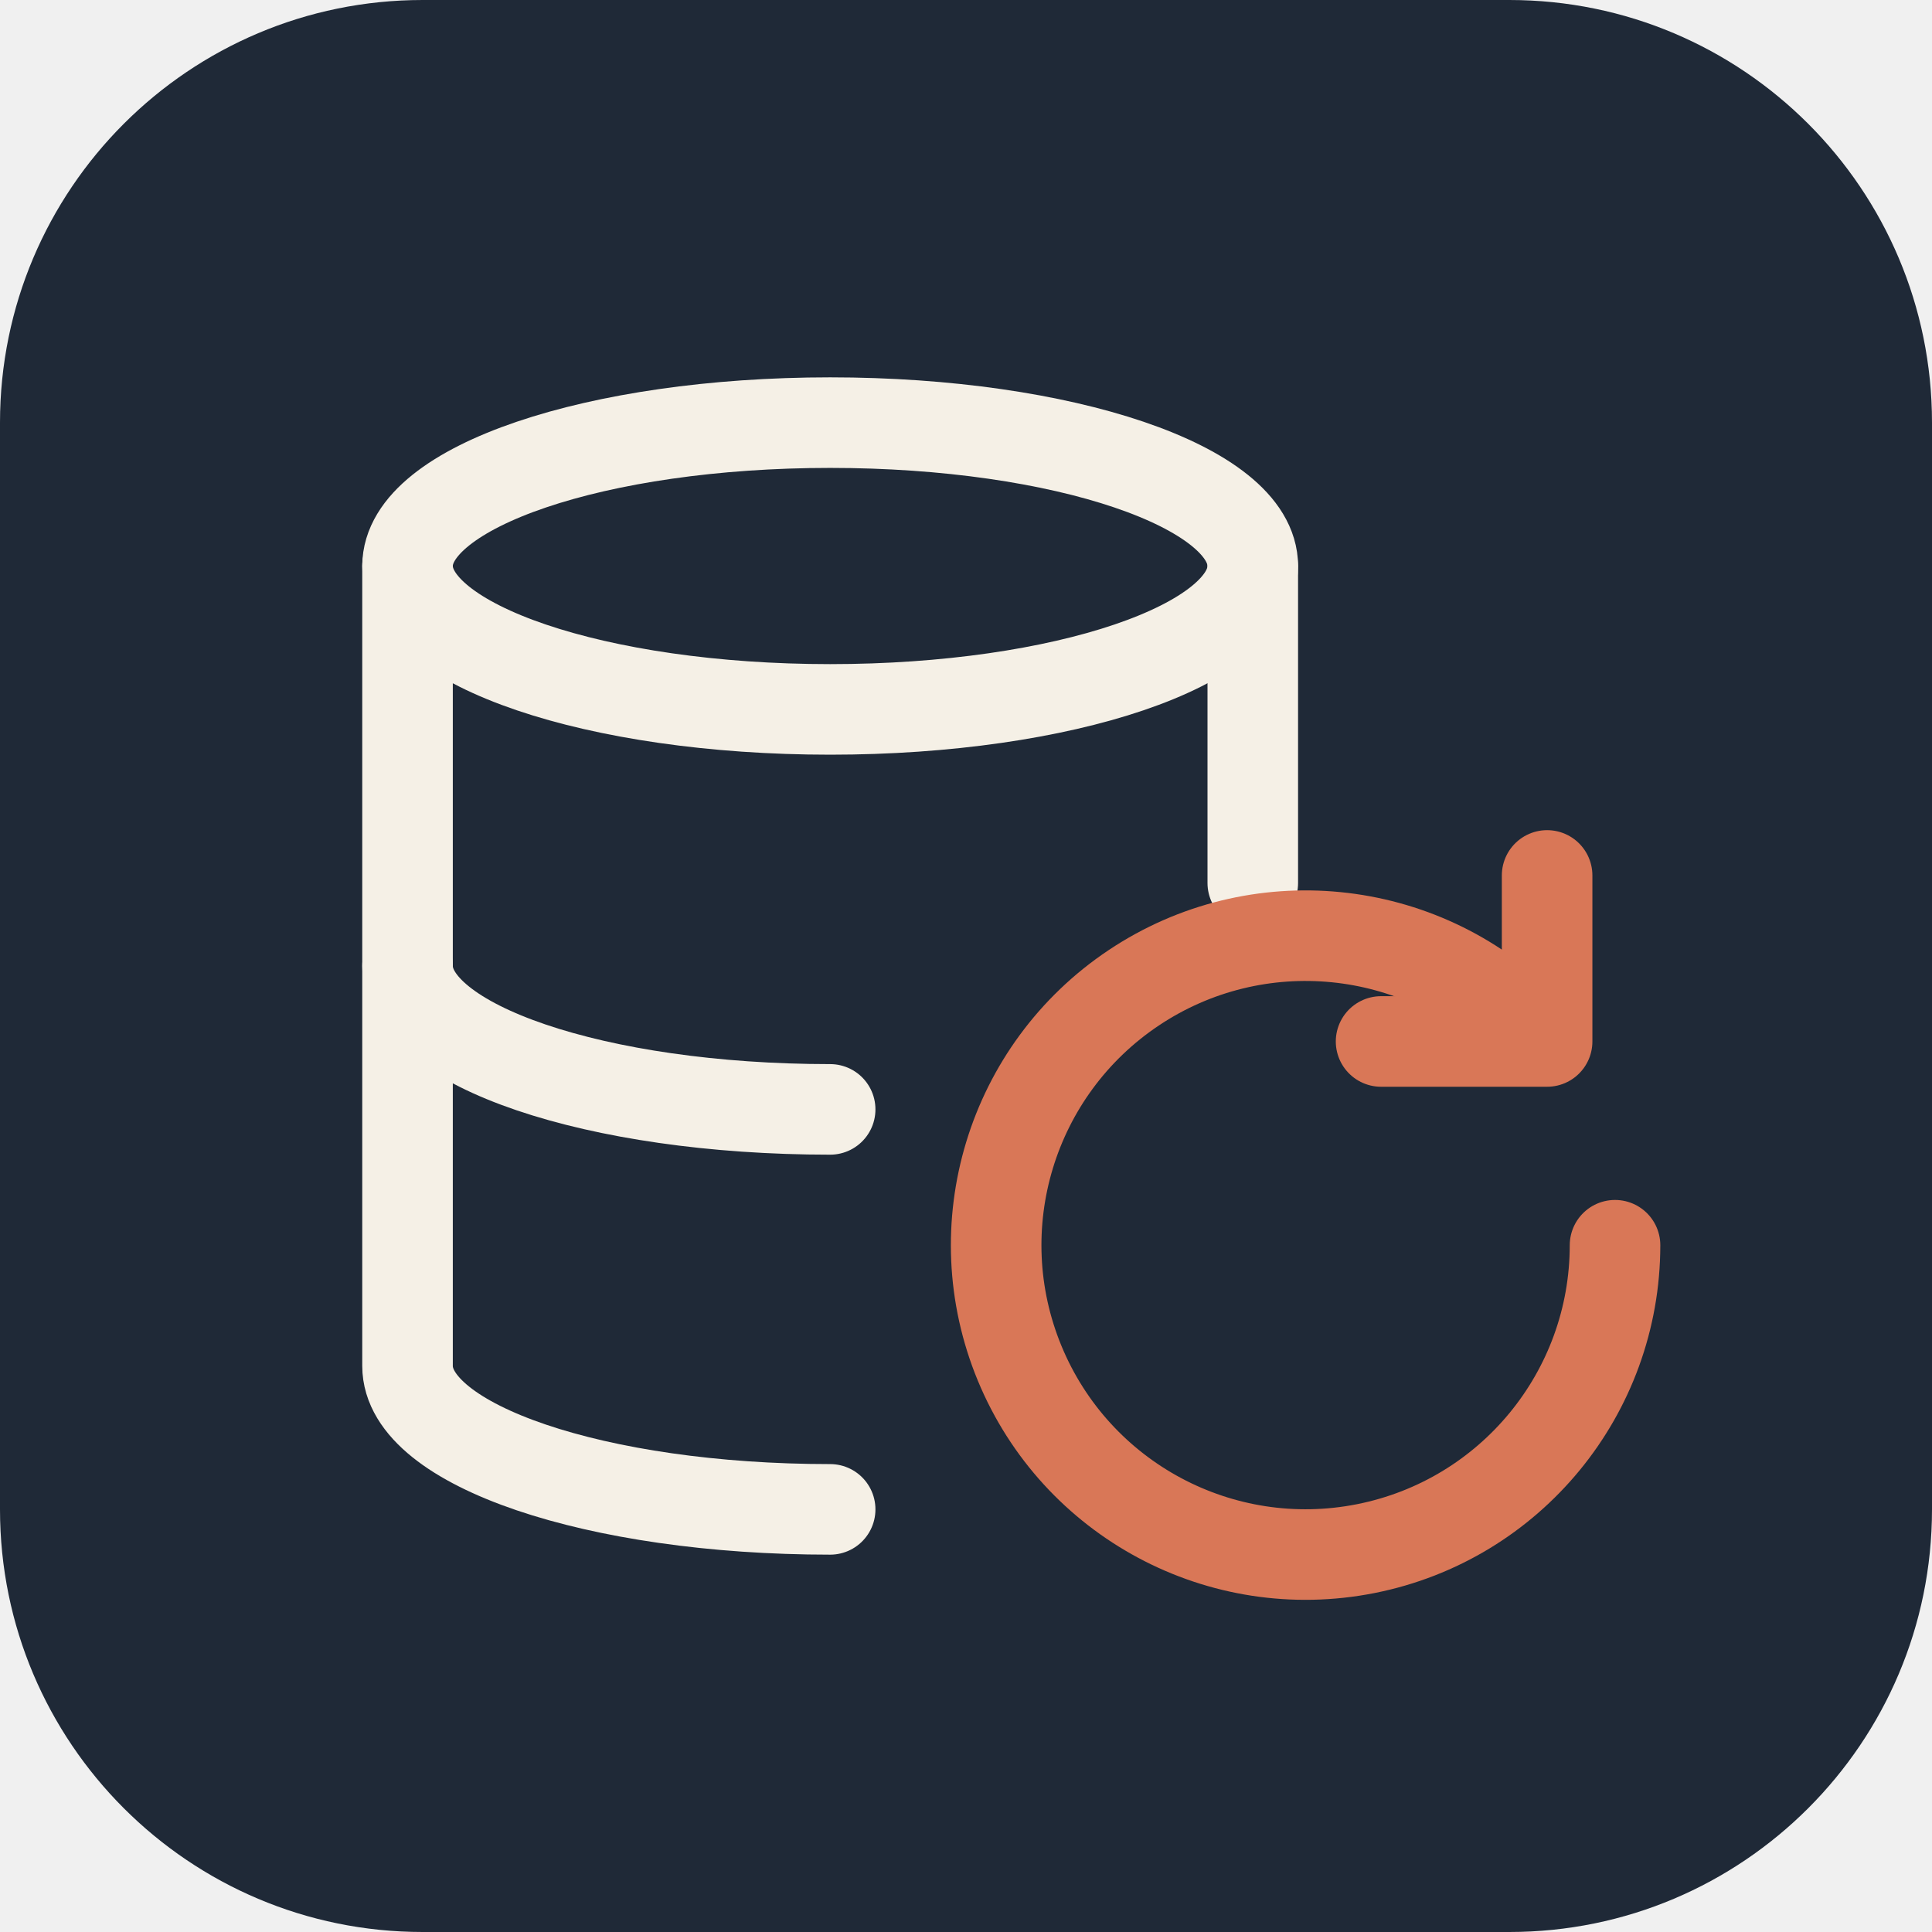
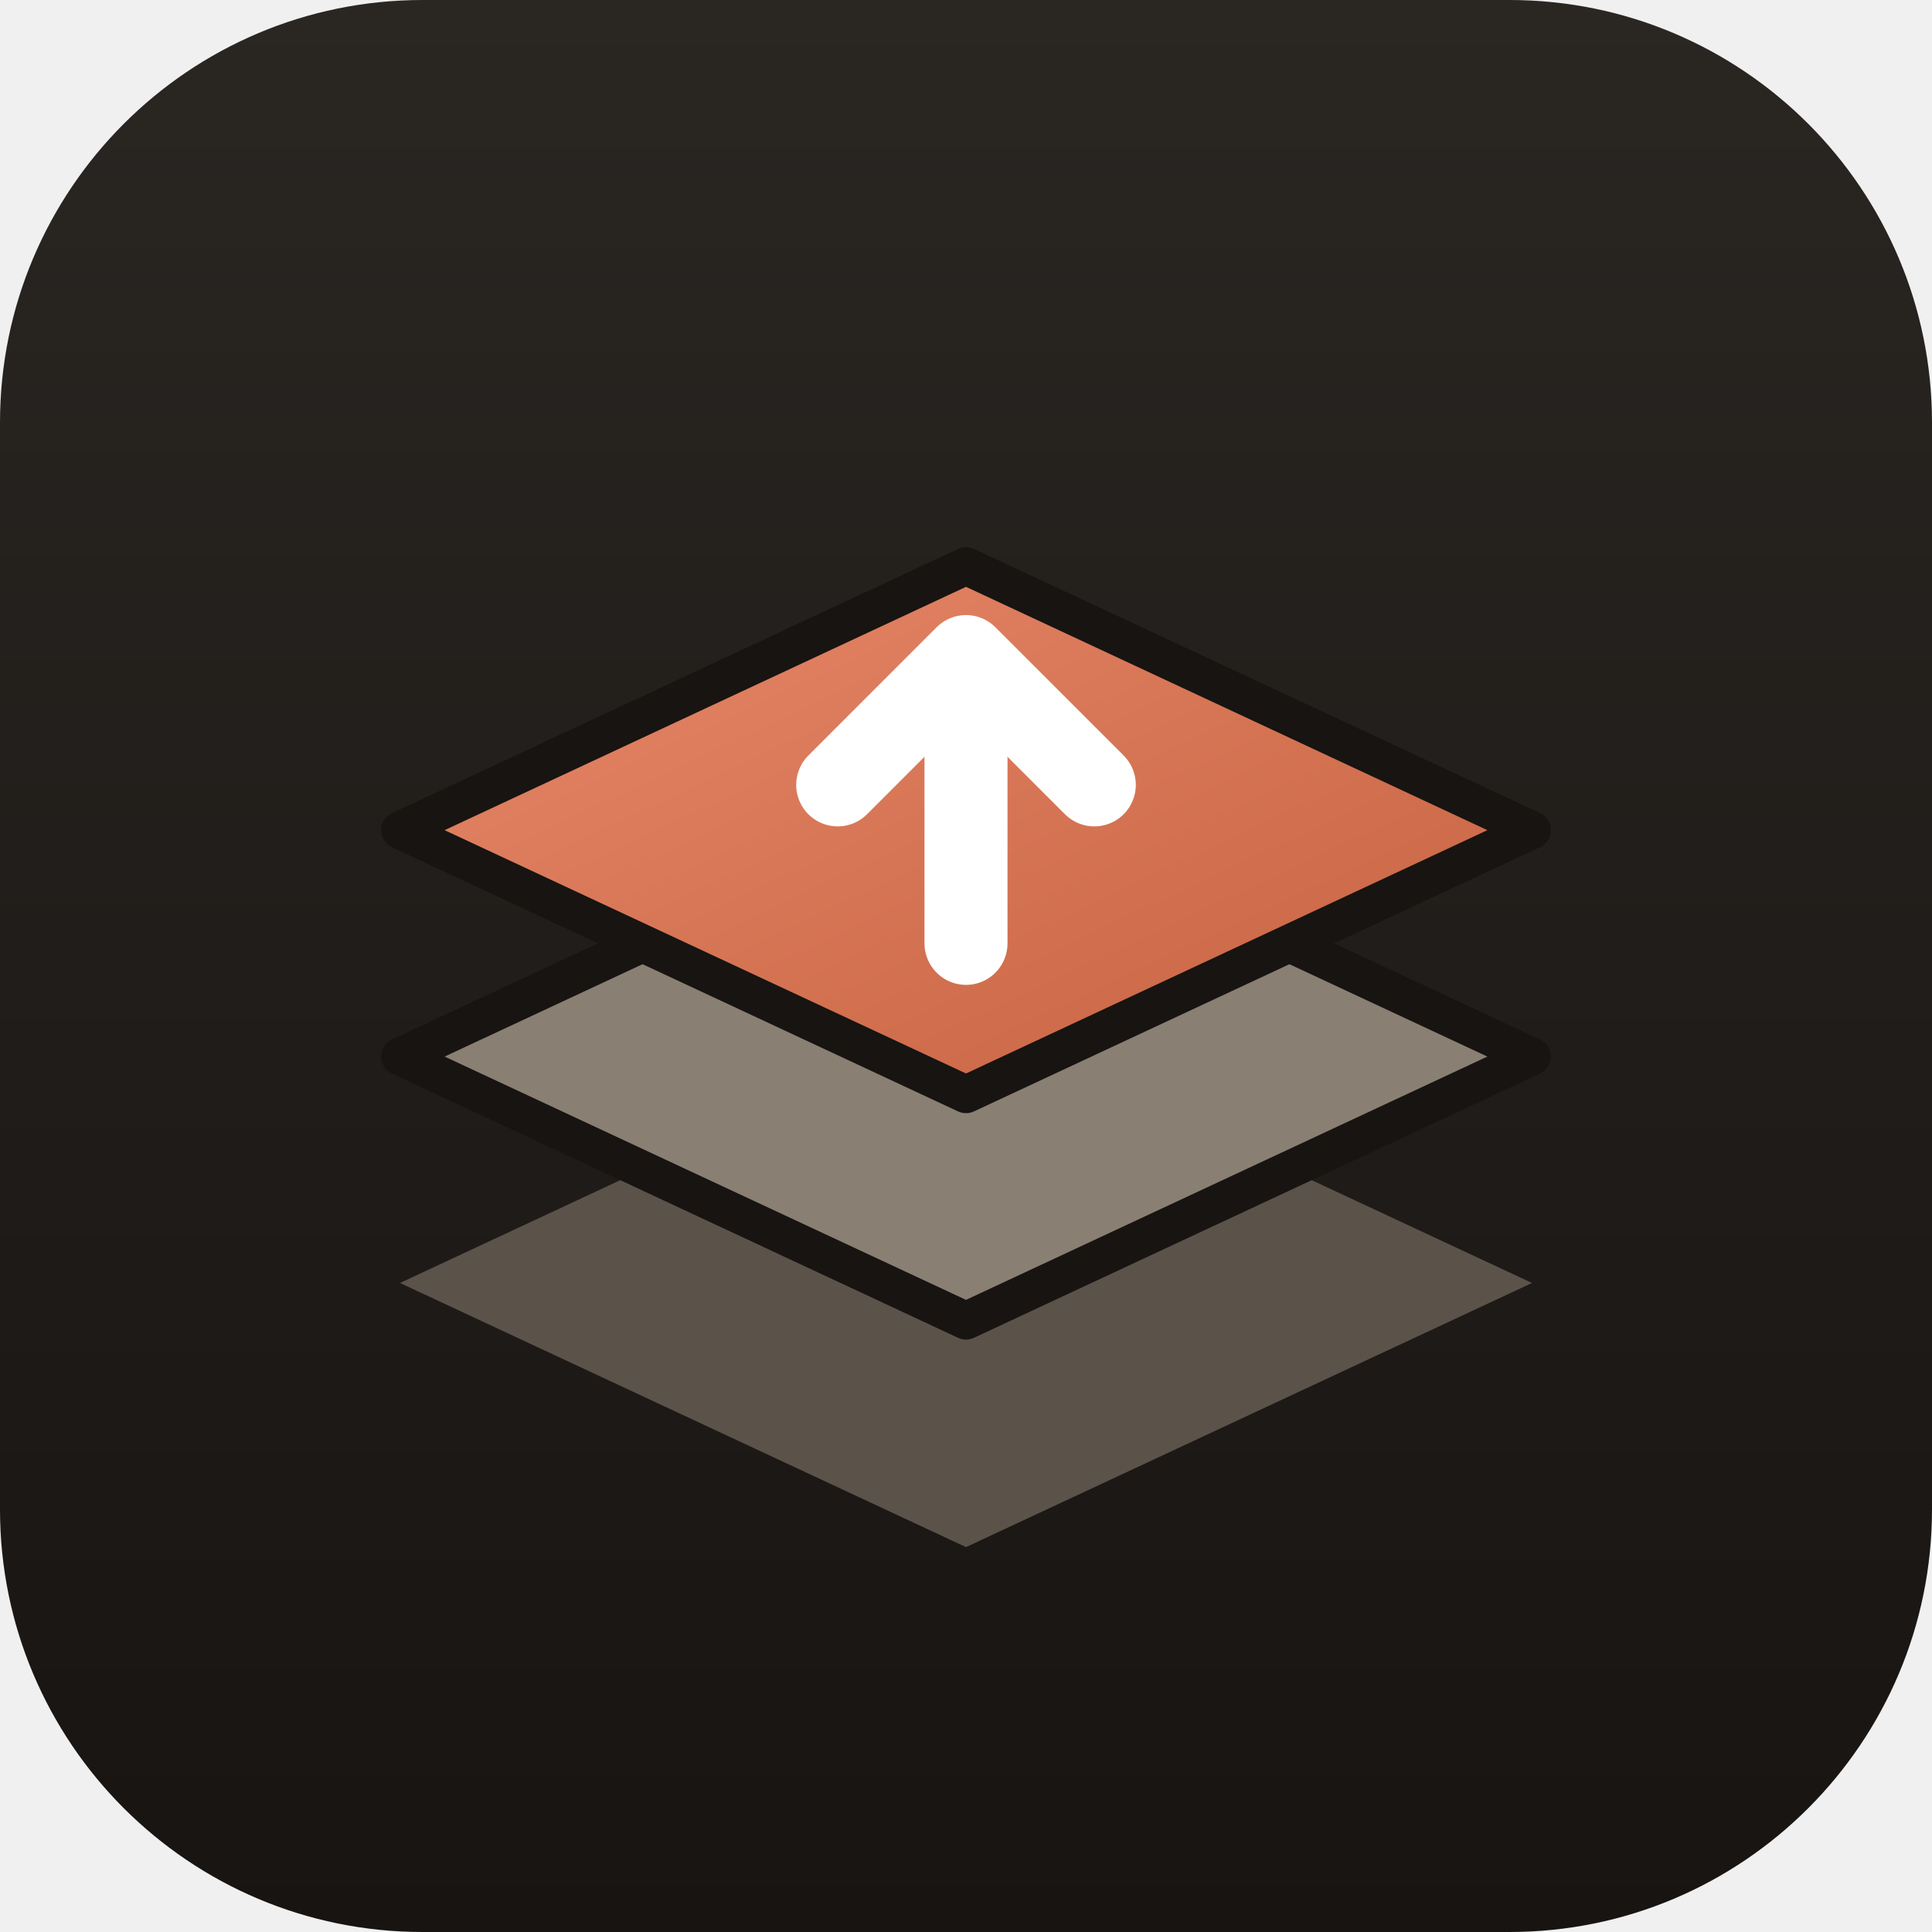
<svg xmlns="http://www.w3.org/2000/svg" width="512" height="512" viewBox="0 0 512 512">
-   <rect width="512" height="512" rx="112" fill="#1f2937" />
-   <g fill="none" stroke="#f5f0e6" stroke-width="24" stroke-linecap="round" stroke-linejoin="round">
-     <ellipse cx="220" cy="150" rx="112" ry="38" />
-     <path d="M108 150v212c0 21 50 38 112 38" />
-     <path d="M332 150v84" />
-     <path d="M108 256c0 21 50 38 112 38" />
-   </g>
-   <g fill="none" stroke="#d97757" stroke-width="24" stroke-linecap="round" stroke-linejoin="round">
-     <path d="M428 330a82 82 0 1 1-24-58" />
-     <path d="M410 232v44h-44" />
+   <defs>
+     <linearGradient id="bg" x1="0" y1="0" x2="0" y2="1">
+       <stop offset="0" stop-color="#2a2622" />
+       <stop offset="1" stop-color="#171412" />
+     </linearGradient>
+     <linearGradient id="acc" x1="0" y1="0" x2="1" y2="1">
+       <stop offset="0" stop-color="#e8896a" />
+       <stop offset="1" stop-color="#c4613f" />
+     </linearGradient>
+   </defs>
+   <rect width="512" height="512" rx="112" fill="url(#bg)" />
+   <path d="M256 270 L406 340 L256 410 L106 340 Z" fill="#5b524a" />
+   <path d="M256 210 L406 280 L256 350 L106 280 Z" fill="#8a7f73" stroke="#171412" stroke-width="10" stroke-linejoin="round" />
+   <path d="M256 150 L406 220 L256 290 L106 220 Z" fill="url(#acc)" stroke="#171412" stroke-width="10" stroke-linejoin="round" />
+   <g fill="none" stroke="#fff" stroke-width="22" stroke-linecap="round" stroke-linejoin="round">
+     <path d="M256 250V178" />
+     <path d="M222 208l34-34 34 34" />
  </g>
</svg>
